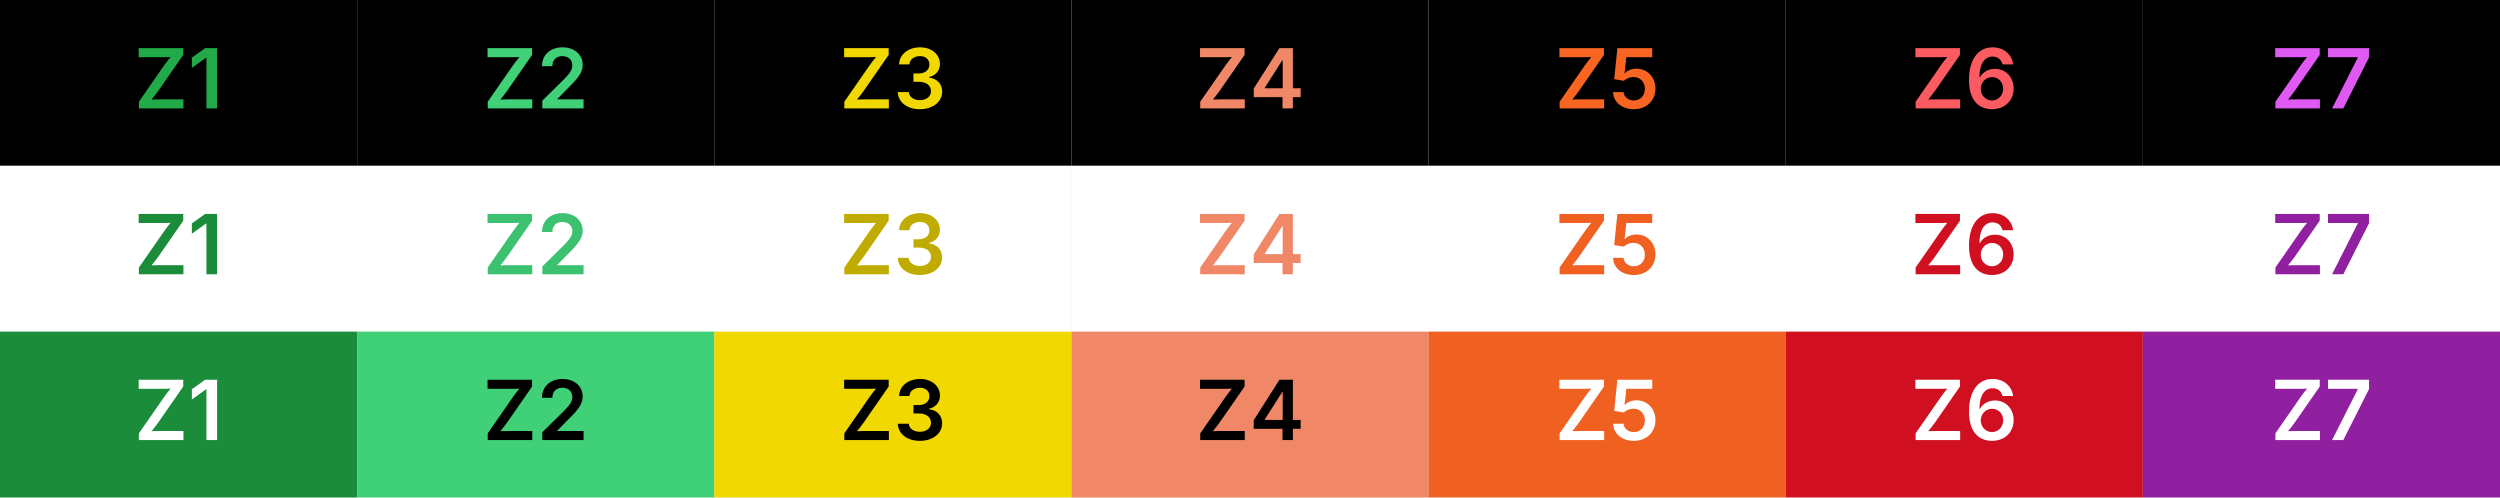
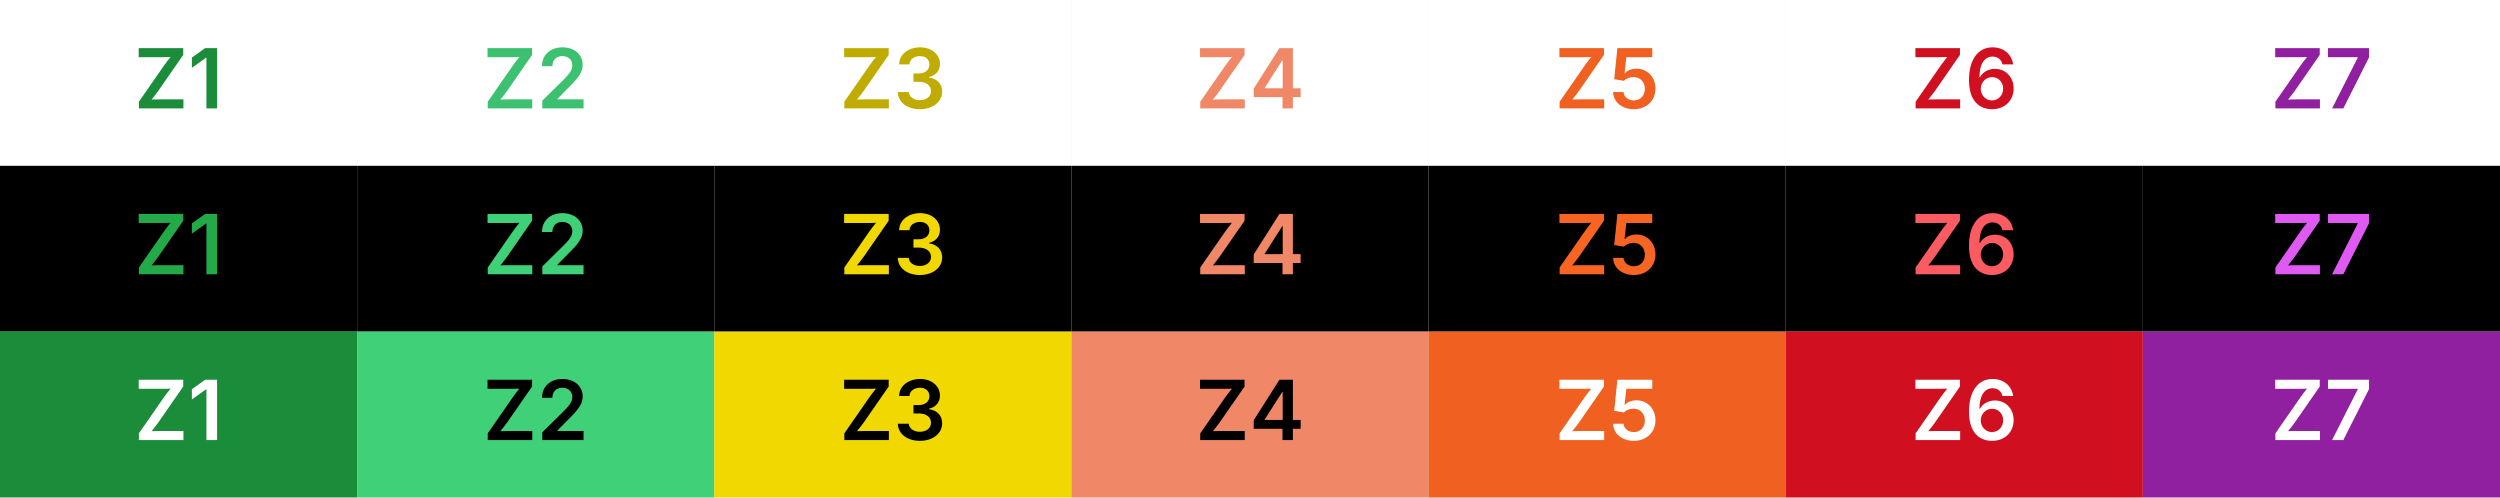
<svg xmlns="http://www.w3.org/2000/svg" width="392" height="78" viewBox="0 0 392 78">
-   <rect x="0" y="0" width="56" height="26" fill="#000000" />
-   <text x="28.0" y="17.0" font-family="-apple-system, system-ui, sans-serif" font-size="13" font-weight="600" fill="#22AA48" text-anchor="middle">Z1</text>
-   <rect x="56" y="0" width="56" height="26" fill="#000000" />
-   <text x="84.0" y="17.0" font-family="-apple-system, system-ui, sans-serif" font-size="13" font-weight="600" fill="#40D078" text-anchor="middle">Z2</text>
-   <rect x="112" y="0" width="56" height="26" fill="#000000" />
-   <text x="140.0" y="17.0" font-family="-apple-system, system-ui, sans-serif" font-size="13" font-weight="600" fill="#F0D800" text-anchor="middle">Z3</text>
-   <rect x="168" y="0" width="56" height="26" fill="#000000" />
+   <rect x="0" y="0" width="56" height="26" fill="#FFFFFF" />
+   <text x="28.0" y="17.0" font-family="-apple-system, system-ui, sans-serif" font-size="13" font-weight="600" fill="#1A8C3A" text-anchor="middle">Z1</text>
+   <rect x="56" y="0" width="56" height="26" fill="#FFFFFF" />
+   <text x="84.0" y="17.0" font-family="-apple-system, system-ui, sans-serif" font-size="13" font-weight="600" fill="#3BC16F" text-anchor="middle">Z2</text>
+   <rect x="112" y="0" width="56" height="26" fill="#FFFFFF" />
+   <text x="140.0" y="17.0" font-family="-apple-system, system-ui, sans-serif" font-size="13" font-weight="600" fill="#C0AC00" text-anchor="middle">Z3</text>
+   <rect x="168" y="0" width="56" height="26" fill="#FFFFFF" />
  <text x="196.0" y="17.0" font-family="-apple-system, system-ui, sans-serif" font-size="13" font-weight="600" fill="#F08868" text-anchor="middle">Z4</text>
-   <rect x="224" y="0" width="56" height="26" fill="#000000" />
-   <text x="252.0" y="17.0" font-family="-apple-system, system-ui, sans-serif" font-size="13" font-weight="600" fill="#F86421" text-anchor="middle">Z5</text>
-   <rect x="280" y="0" width="56" height="26" fill="#000000" />
-   <text x="308.0" y="17.0" font-family="-apple-system, system-ui, sans-serif" font-size="13" font-weight="600" fill="#FC5C61" text-anchor="middle">Z6</text>
-   <rect x="336" y="0" width="56" height="26" fill="#000000" />
-   <text x="364.0" y="17.0" font-family="-apple-system, system-ui, sans-serif" font-size="13" font-weight="600" fill="#DE5AF3" text-anchor="middle">Z7</text>
-   <rect x="0" y="26" width="56" height="26" fill="#FFFFFF" />
-   <text x="28.0" y="43.0" font-family="-apple-system, system-ui, sans-serif" font-size="13" font-weight="600" fill="#1A8C3A" text-anchor="middle">Z1</text>
-   <rect x="56" y="26" width="56" height="26" fill="#FFFFFF" />
-   <text x="84.0" y="43.0" font-family="-apple-system, system-ui, sans-serif" font-size="13" font-weight="600" fill="#3BC16F" text-anchor="middle">Z2</text>
-   <rect x="112" y="26" width="56" height="26" fill="#FFFFFF" />
-   <text x="140.0" y="43.0" font-family="-apple-system, system-ui, sans-serif" font-size="13" font-weight="600" fill="#C0AC00" text-anchor="middle">Z3</text>
-   <rect x="168" y="26" width="56" height="26" fill="#FFFFFF" />
+   <rect x="224" y="0" width="56" height="26" fill="#FFFFFF" />
+   <text x="252.0" y="17.0" font-family="-apple-system, system-ui, sans-serif" font-size="13" font-weight="600" fill="#F06020" text-anchor="middle">Z5</text>
+   <rect x="280" y="0" width="56" height="26" fill="#FFFFFF" />
+   <text x="308.0" y="17.0" font-family="-apple-system, system-ui, sans-serif" font-size="13" font-weight="600" fill="#D01020" text-anchor="middle">Z6</text>
+   <rect x="336" y="0" width="56" height="26" fill="#FFFFFF" />
+   <text x="364.0" y="17.0" font-family="-apple-system, system-ui, sans-serif" font-size="13" font-weight="600" fill="#9020A0" text-anchor="middle">Z7</text>
+   <rect x="0" y="26" width="56" height="26" fill="#000000" />
+   <text x="28.0" y="43.0" font-family="-apple-system, system-ui, sans-serif" font-size="13" font-weight="600" fill="#22AA48" text-anchor="middle">Z1</text>
+   <rect x="56" y="26" width="56" height="26" fill="#000000" />
+   <text x="84.0" y="43.0" font-family="-apple-system, system-ui, sans-serif" font-size="13" font-weight="600" fill="#40D078" text-anchor="middle">Z2</text>
+   <rect x="112" y="26" width="56" height="26" fill="#000000" />
+   <text x="140.0" y="43.0" font-family="-apple-system, system-ui, sans-serif" font-size="13" font-weight="600" fill="#F0D800" text-anchor="middle">Z3</text>
+   <rect x="168" y="26" width="56" height="26" fill="#000000" />
  <text x="196.0" y="43.0" font-family="-apple-system, system-ui, sans-serif" font-size="13" font-weight="600" fill="#F08868" text-anchor="middle">Z4</text>
-   <rect x="224" y="26" width="56" height="26" fill="#FFFFFF" />
-   <text x="252.0" y="43.0" font-family="-apple-system, system-ui, sans-serif" font-size="13" font-weight="600" fill="#F06020" text-anchor="middle">Z5</text>
-   <rect x="280" y="26" width="56" height="26" fill="#FFFFFF" />
-   <text x="308.0" y="43.0" font-family="-apple-system, system-ui, sans-serif" font-size="13" font-weight="600" fill="#D01020" text-anchor="middle">Z6</text>
-   <rect x="336" y="26" width="56" height="26" fill="#FFFFFF" />
-   <text x="364.0" y="43.0" font-family="-apple-system, system-ui, sans-serif" font-size="13" font-weight="600" fill="#9020A0" text-anchor="middle">Z7</text>
+   <rect x="224" y="26" width="56" height="26" fill="#000000" />
+   <text x="252.0" y="43.0" font-family="-apple-system, system-ui, sans-serif" font-size="13" font-weight="600" fill="#F86421" text-anchor="middle">Z5</text>
+   <rect x="280" y="26" width="56" height="26" fill="#000000" />
+   <text x="308.0" y="43.0" font-family="-apple-system, system-ui, sans-serif" font-size="13" font-weight="600" fill="#FC5C61" text-anchor="middle">Z6</text>
+   <rect x="336" y="26" width="56" height="26" fill="#000000" />
+   <text x="364.0" y="43.0" font-family="-apple-system, system-ui, sans-serif" font-size="13" font-weight="600" fill="#DE5AF3" text-anchor="middle">Z7</text>
  <rect x="0" y="52" width="56" height="26" fill="#1A8C3A" />
  <text x="28.0" y="69.0" font-family="-apple-system, system-ui, sans-serif" font-size="13" font-weight="600" fill="#FFFFFF" text-anchor="middle">Z1</text>
  <rect x="56" y="52" width="56" height="26" fill="#40D078" />
  <text x="84.0" y="69.0" font-family="-apple-system, system-ui, sans-serif" font-size="13" font-weight="600" fill="#000000" text-anchor="middle">Z2</text>
  <rect x="112" y="52" width="56" height="26" fill="#F0D800" />
  <text x="140.0" y="69.0" font-family="-apple-system, system-ui, sans-serif" font-size="13" font-weight="600" fill="#000000" text-anchor="middle">Z3</text>
  <rect x="168" y="52" width="56" height="26" fill="#F08868" />
  <text x="196.0" y="69.0" font-family="-apple-system, system-ui, sans-serif" font-size="13" font-weight="600" fill="#000000" text-anchor="middle">Z4</text>
  <rect x="224" y="52" width="56" height="26" fill="#F06020" />
  <text x="252.0" y="69.0" font-family="-apple-system, system-ui, sans-serif" font-size="13" font-weight="600" fill="#FFFFFF" text-anchor="middle">Z5</text>
  <rect x="280" y="52" width="56" height="26" fill="#D01020" />
  <text x="308.0" y="69.0" font-family="-apple-system, system-ui, sans-serif" font-size="13" font-weight="600" fill="#FFFFFF" text-anchor="middle">Z6</text>
  <rect x="336" y="52" width="56" height="26" fill="#9020A0" />
  <text x="364.0" y="69.0" font-family="-apple-system, system-ui, sans-serif" font-size="13" font-weight="600" fill="#FFFFFF" text-anchor="middle">Z7</text>
</svg>
